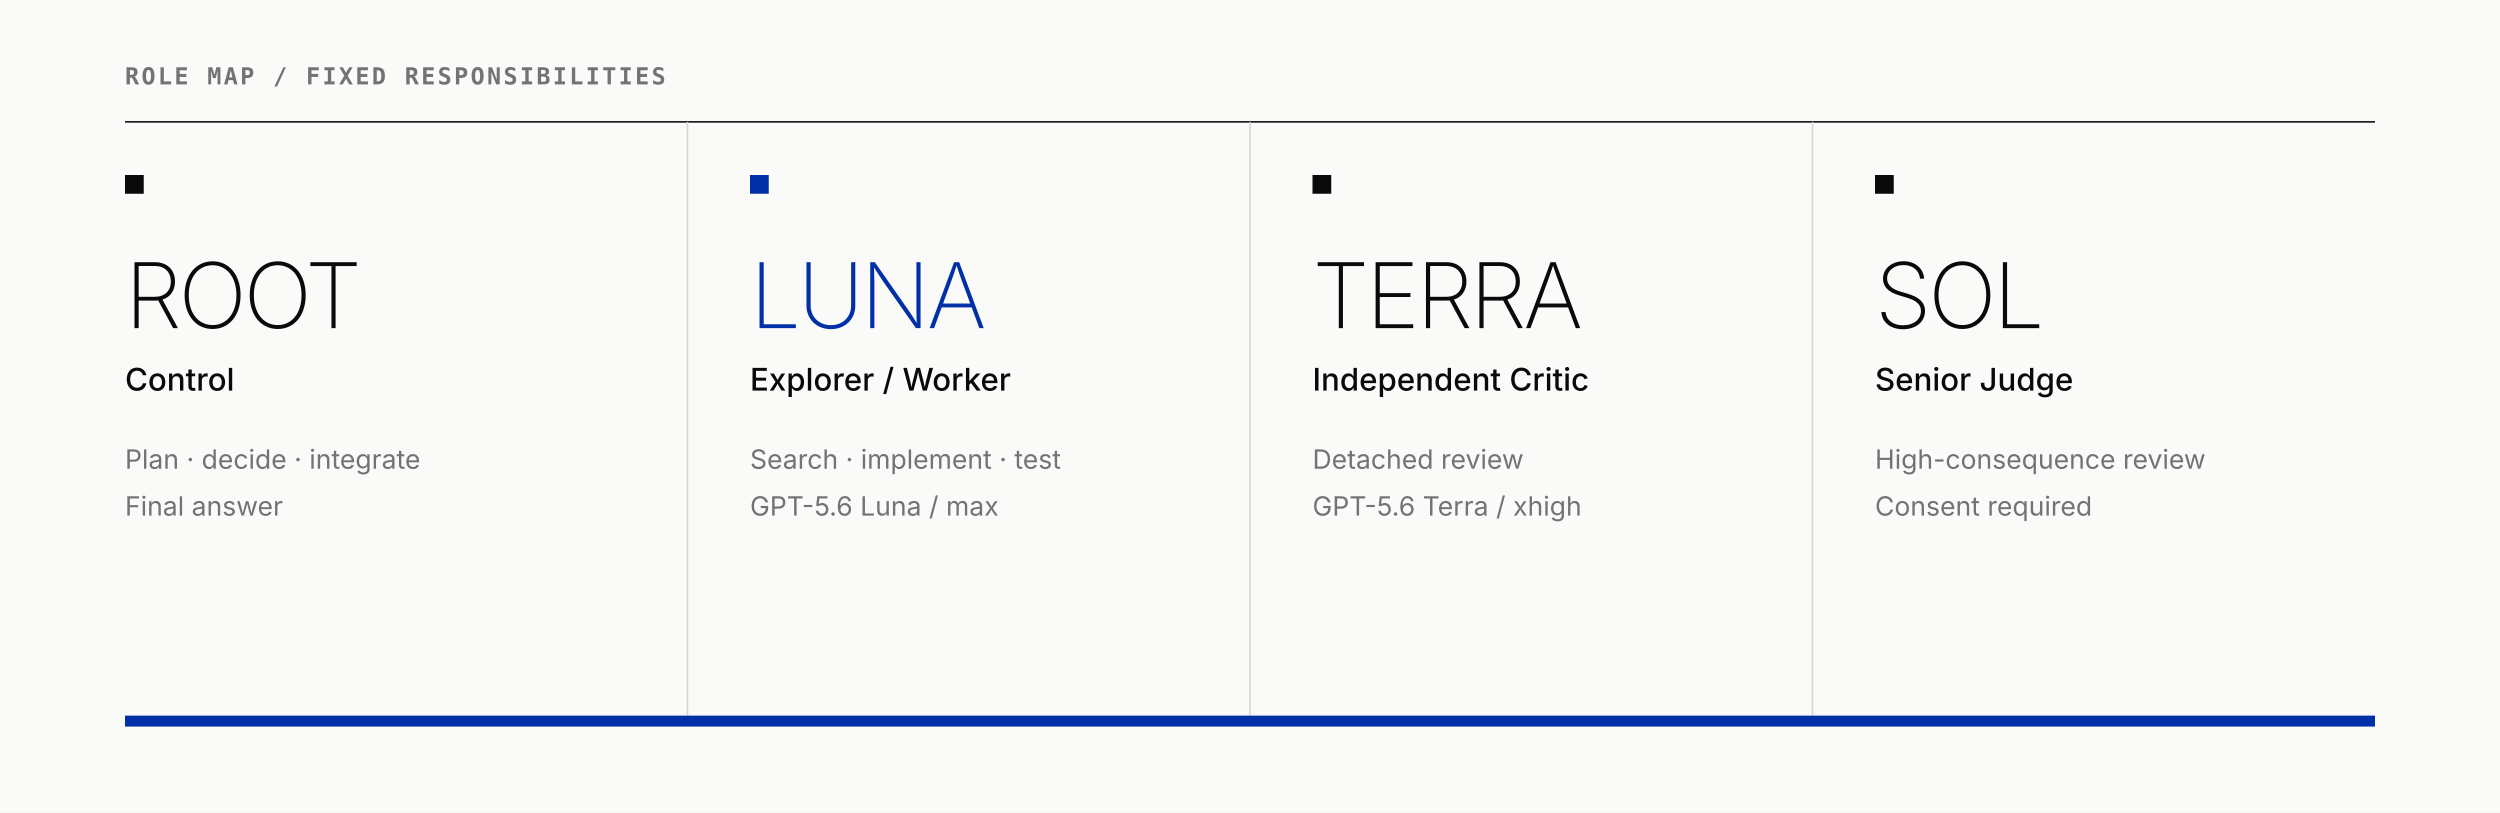
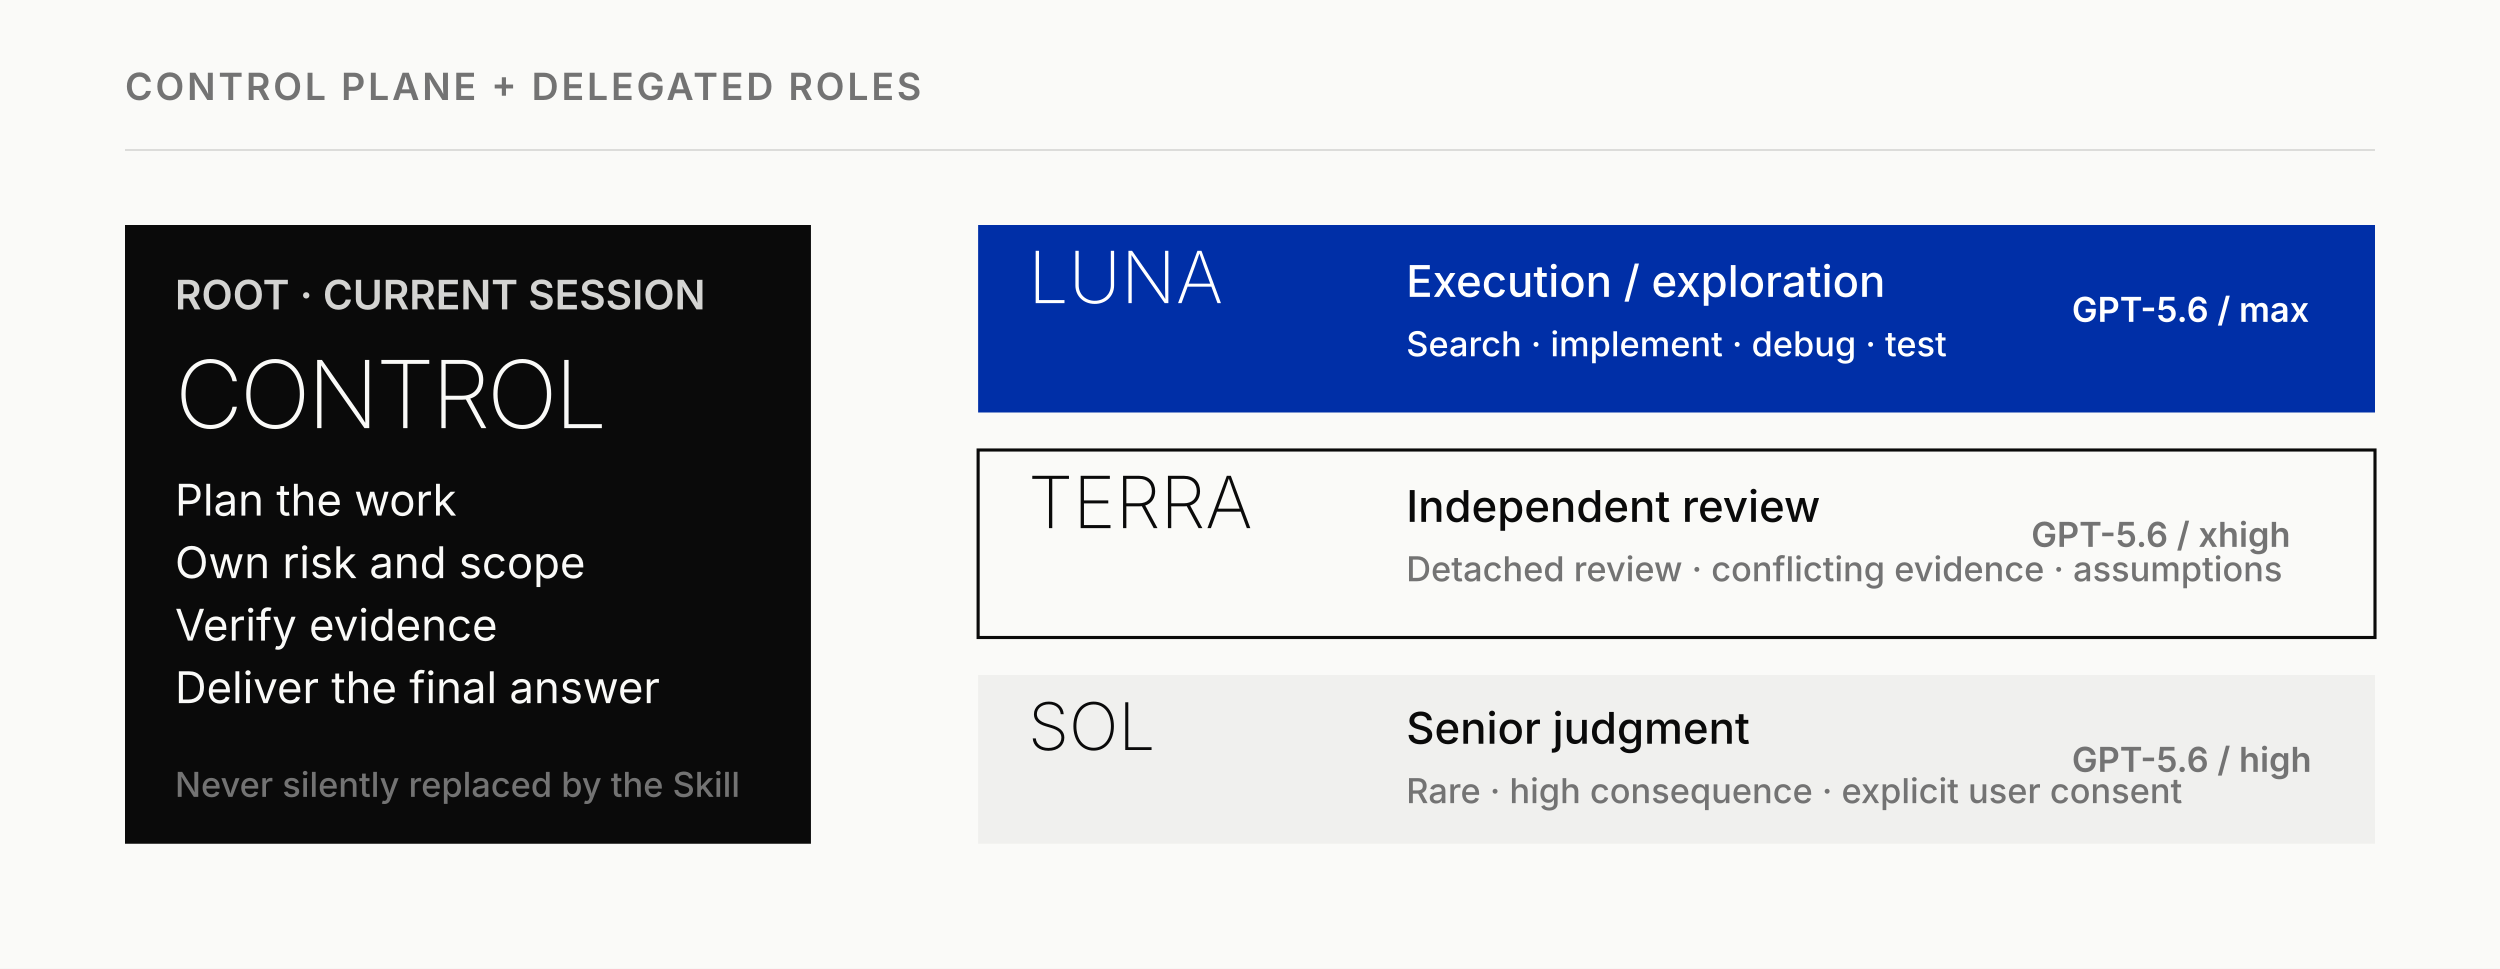
- <svg xmlns="http://www.w3.org/2000/svg" width="1600" height="520" viewBox="0 0 1600 520" role="img" aria-labelledby="title desc">
-   <rect width="1600" height="520" fill="#fafaf8" />
-   <text x="80" y="54" font-family="JetBrains Mono, Menlo, monospace" font-size="15" font-weight="600" letter-spacing="1.5" fill="#737373">ROLE MAP / FIXED RESPONSIBILITIES</text>
-   <line x1="80" y1="78" x2="1520" y2="78" stroke="#0a0a0a" stroke-width="1" />
-   <g stroke="#d4d4d2" stroke-width="1">
-     <line x1="440" y1="78" x2="440" y2="458" />
-     <line x1="800" y1="78" x2="800" y2="458" />
-     <line x1="1160" y1="78" x2="1160" y2="458" />
+ <svg xmlns="http://www.w3.org/2000/svg" width="1600" height="620" viewBox="0 0 1600 620" role="img" aria-labelledby="title desc">
+   <rect width="1600" height="620" fill="#fafaf8" />
+   <text x="80" y="64" font-family="Inter, Helvetica, Arial, sans-serif" font-size="24" font-weight="600" letter-spacing="1.8" fill="#737373">CONTROL PLANE + DELEGATED ROLES</text>
+   <line x1="80" y1="96" x2="1520" y2="96" stroke="#d4d4d2" stroke-width="1" />
+   <g font-family="Inter, Helvetica, Arial, sans-serif">
+     <rect x="80" y="144" width="439" height="396" fill="#0a0a0a" />
+     <text x="112" y="198" font-size="26" font-weight="600" fill="#d4d4d2">ROOT · CURRENT SESSION</text>
+     <text x="112" y="274" font-size="60" font-weight="200" letter-spacing="-2" fill="#fafaf8">CONTROL</text>
+     <text x="112" y="330" font-size="28" font-weight="400" fill="#fafaf8">Plan the work</text>
+     <text x="112" y="370" font-size="28" font-weight="400" fill="#fafaf8">Own risk and scope</text>
+     <text x="112" y="410" font-size="28" font-weight="400" fill="#fafaf8">Verify evidence</text>
+     <text x="112" y="450" font-size="28" font-weight="400" fill="#fafaf8">Deliver the final answer</text>
+     <text x="112" y="510" font-size="22" font-weight="500" fill="#737373">Never silently replaced by the Skill</text>
+     <rect x="626" y="144" width="894" height="120" fill="#002FA7" />
+     <text x="658" y="194" font-size="46" font-weight="200" fill="#ffffff">LUNA</text>
+     <text x="900" y="190" font-size="28" font-weight="500" fill="#ffffff">Execution / exploration</text>
+     <text x="900" y="228" font-size="22" font-weight="500" fill="#ffffff">Search · implement · debug · test</text>
+     <text x="1326" y="206" font-size="22" font-weight="600" fill="#ffffff">GPT-5.6 / max</text>
+     <rect x="626" y="288" width="894" height="120" fill="#fafaf8" stroke="#0a0a0a" stroke-width="2" />
+     <text x="658" y="338" font-size="46" font-weight="200" fill="#0a0a0a">TERRA</text>
+     <text x="900" y="334" font-size="28" font-weight="500" fill="#0a0a0a">Independent review</text>
+     <text x="900" y="372" font-size="22" font-weight="500" fill="#737373">Detached review · conflicting evidence · assumptions</text>
+     <text x="1300" y="350" font-size="22" font-weight="600" fill="#737373">GPT-5.6 / xhigh</text>
+     <rect x="626" y="432" width="894" height="108" fill="#f0f0ee" />
+     <text x="658" y="480" font-size="42" font-weight="200" fill="#0a0a0a">SOL</text>
+     <text x="900" y="476" font-size="28" font-weight="500" fill="#0a0a0a">Senior judgment</text>
+     <text x="900" y="514" font-size="22" font-weight="500" fill="#737373">Rare · high consequence · explicit user consent</text>
+     <text x="1326" y="494" font-size="22" font-weight="600" fill="#737373">GPT-5.6 / high</text>
  </g>
-   <g font-family="Inter, Helvetica, Arial, sans-serif">
-     <rect x="80" y="112" width="12" height="12" fill="#0a0a0a" />
-     <text x="80" y="210" font-size="58" font-weight="200" letter-spacing="-2" fill="#0a0a0a">ROOT</text>
-     <text x="80" y="250" font-size="20" font-weight="500" fill="#0a0a0a">Control</text>
-     <text x="80" y="300" font-size="17" fill="#737373">Plan · decide · integrate</text>
-     <text x="80" y="330" font-size="17" fill="#737373">Final answer</text>
-     <rect x="480" y="112" width="12" height="12" fill="#002FA7" />
-     <text x="480" y="210" font-size="58" font-weight="200" letter-spacing="-2" fill="#002FA7">LUNA</text>
-     <text x="480" y="250" font-size="20" font-weight="500" fill="#0a0a0a">Explorer / Worker</text>
-     <text x="480" y="300" font-size="17" fill="#737373">Search · implement · test</text>
-     <text x="480" y="330" font-size="17" fill="#737373">GPT-5.6 Luna / max</text>
-     <rect x="840" y="112" width="12" height="12" fill="#0a0a0a" />
-     <text x="840" y="210" font-size="58" font-weight="200" letter-spacing="-2" fill="#0a0a0a">TERRA</text>
-     <text x="840" y="250" font-size="20" font-weight="500" fill="#0a0a0a">Independent Critic</text>
-     <text x="840" y="300" font-size="17" fill="#737373">Detached review</text>
-     <text x="840" y="330" font-size="17" fill="#737373">GPT-5.6 Terra / xhigh</text>
-     <rect x="1200" y="112" width="12" height="12" fill="#0a0a0a" />
-     <text x="1200" y="210" font-size="58" font-weight="200" letter-spacing="-2" fill="#0a0a0a">SOL</text>
-     <text x="1200" y="250" font-size="20" font-weight="500" fill="#0a0a0a">Senior Judge</text>
-     <text x="1200" y="300" font-size="17" fill="#737373">High-consequence review</text>
-     <text x="1200" y="330" font-size="17" fill="#737373">Consent required</text>
-   </g>
-   <rect x="80" y="458" width="1440" height="7" fill="#002FA7" />
</svg>
